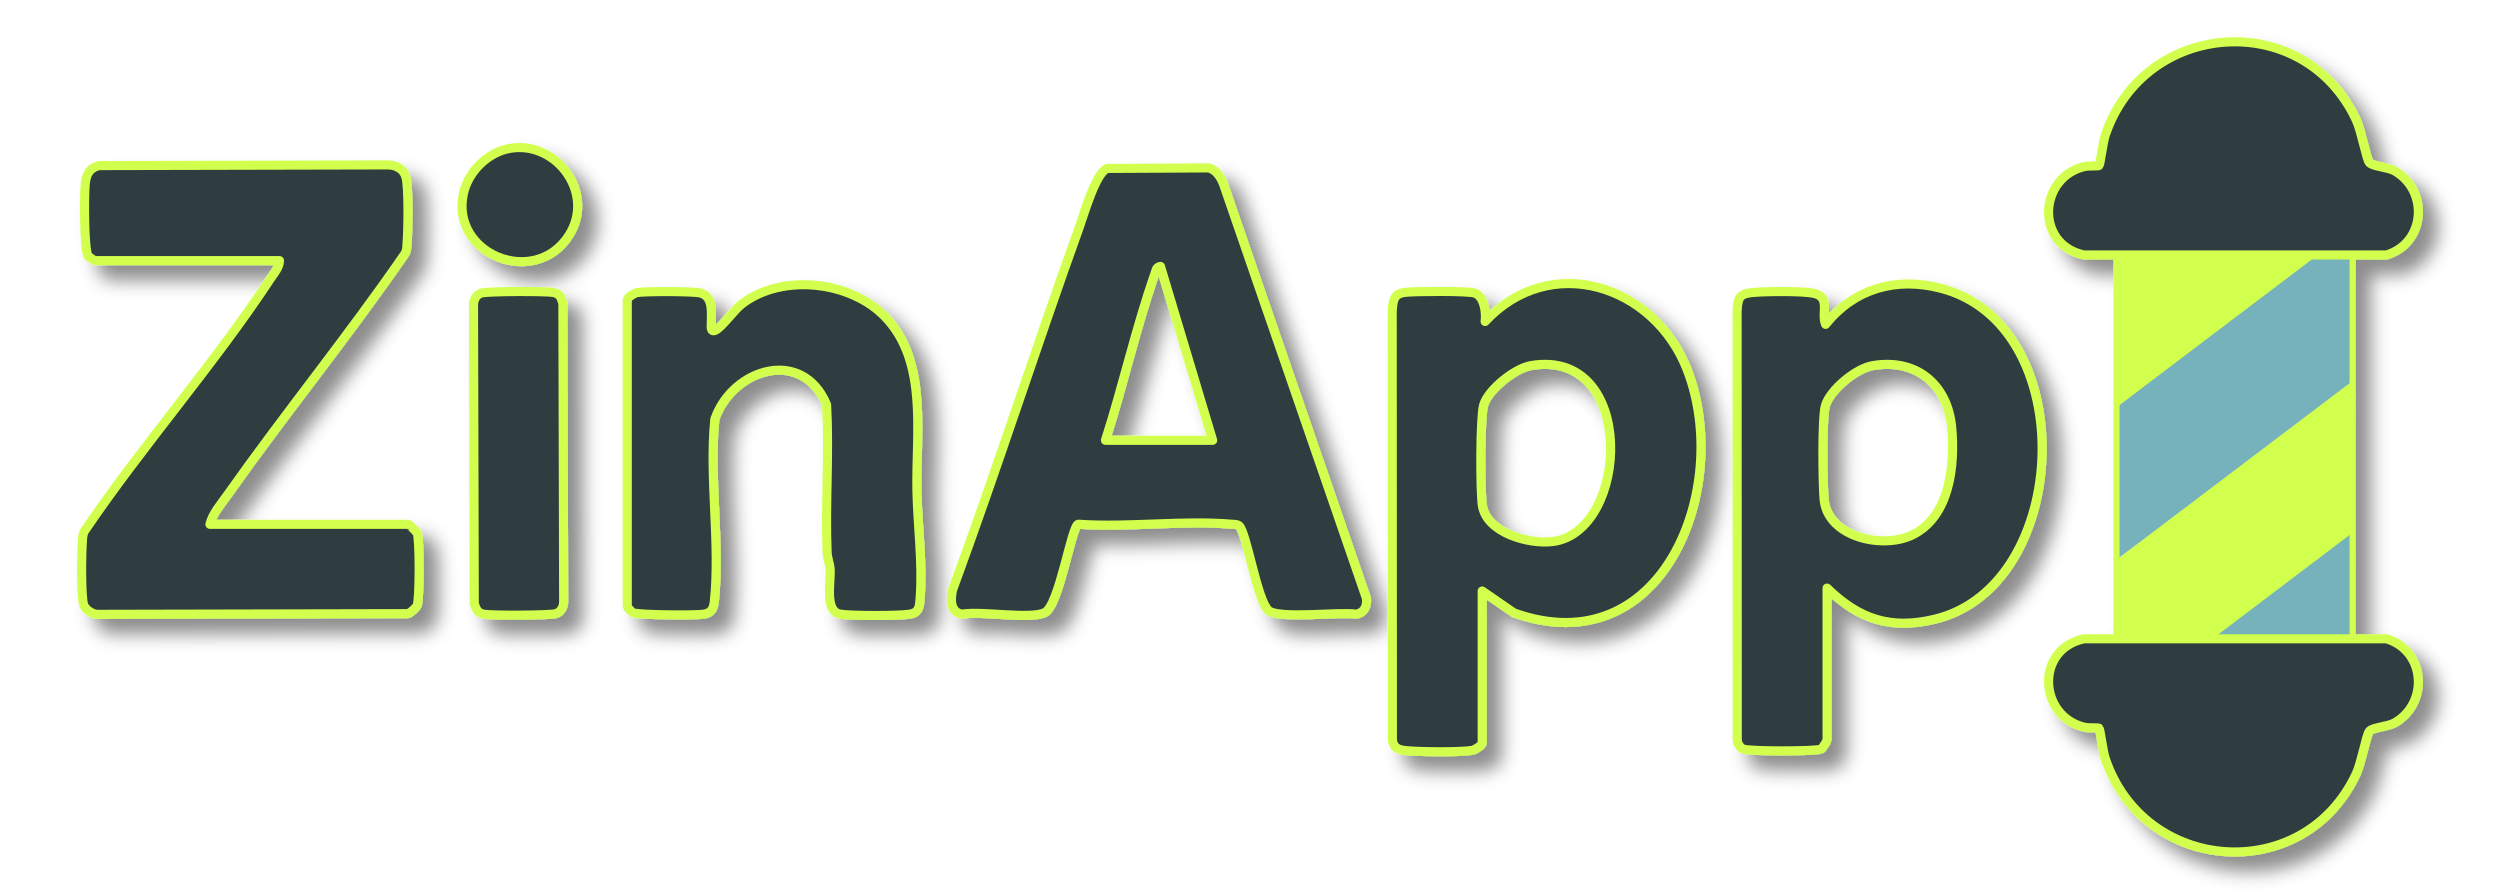
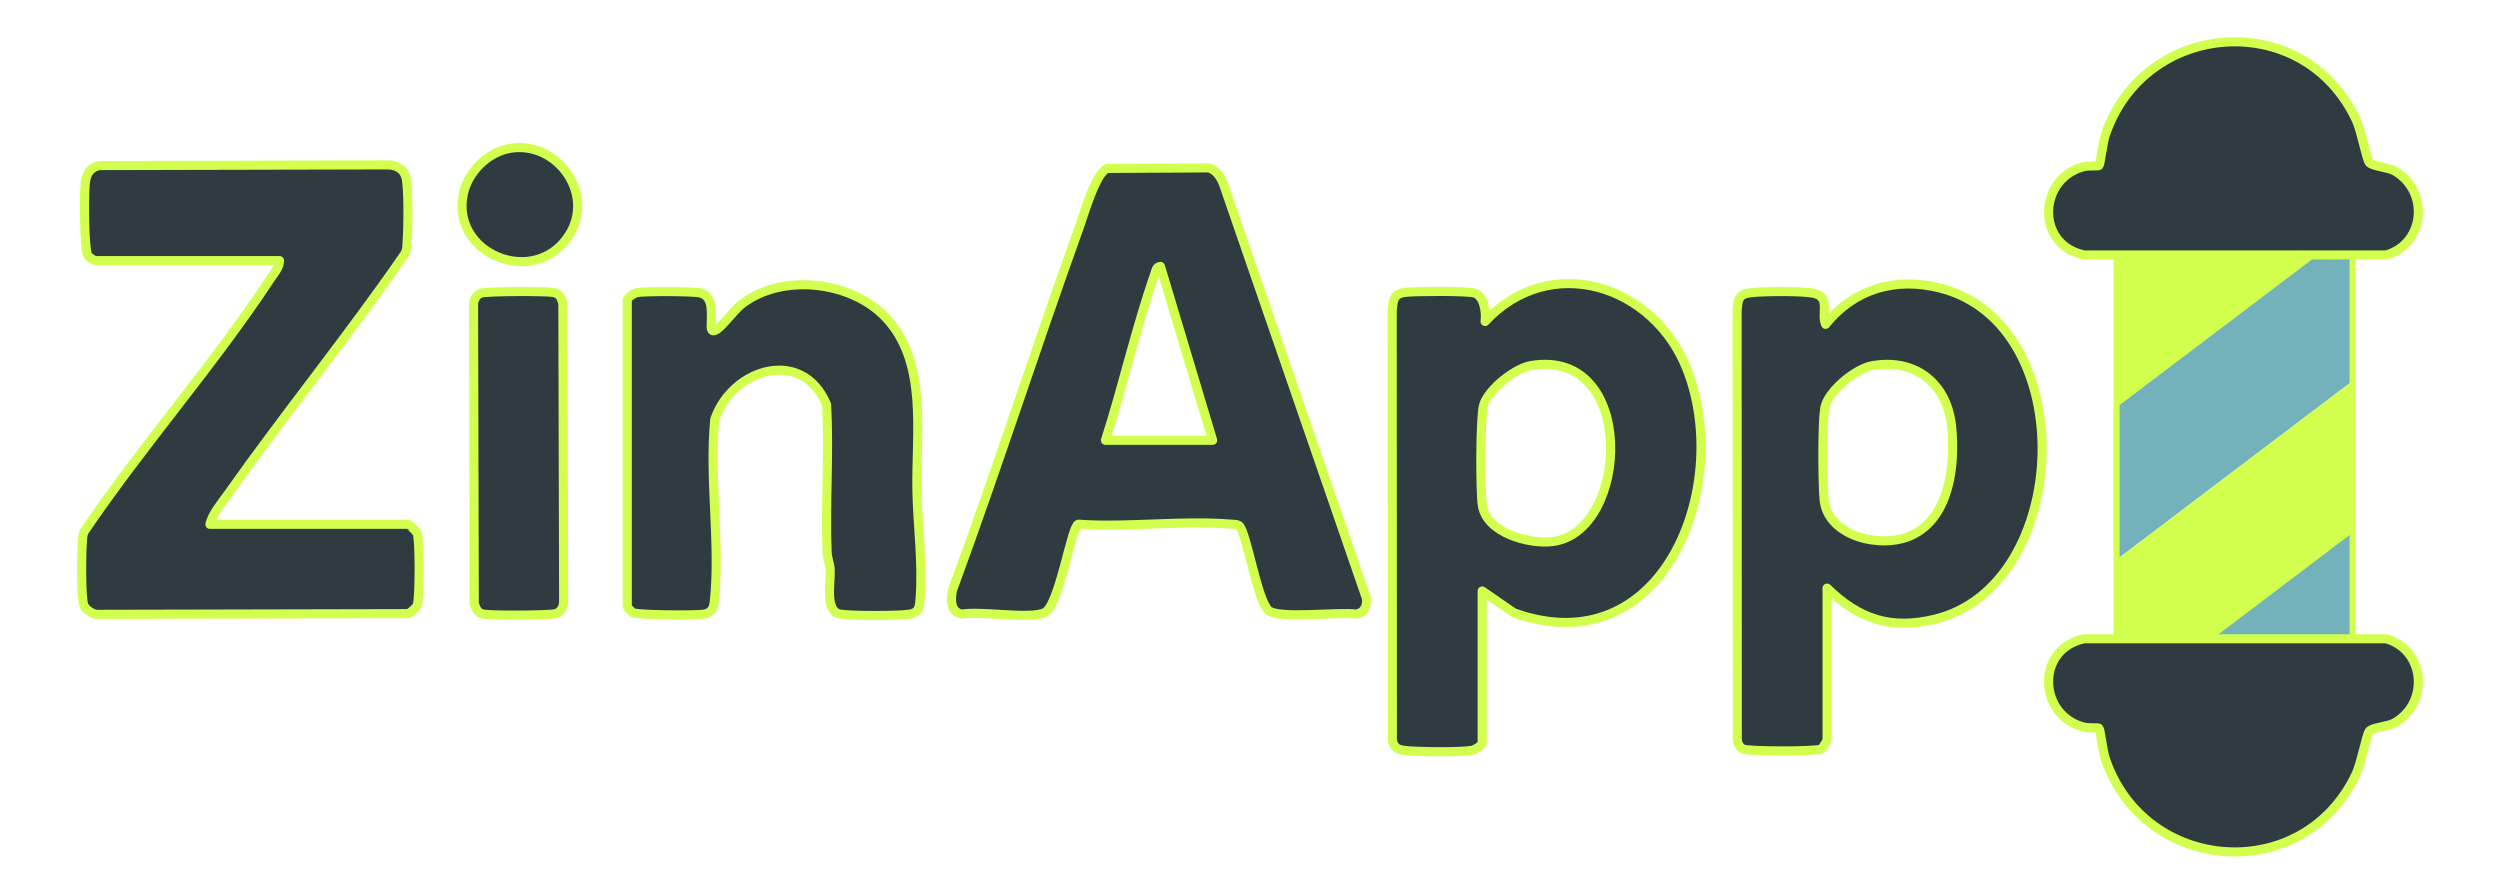
- <svg xmlns="http://www.w3.org/2000/svg" id="Layer_1" data-name="Layer 1" viewBox="0 0 823.696 294.477">
+ <svg xmlns="http://www.w3.org/2000/svg" id="Layer_1" data-name="Layer 1" viewBox="0 0 823.7 294.48">
  <defs>
-     <style>
-       .cls-1 {
-         stroke-width: 2px;
-       }
- 
-       .cls-1, .cls-2, .cls-3 {
-         stroke: #d2ff4d;
-         stroke-linecap: round;
-         stroke-linejoin: round;
-       }
- 
-       .cls-1, .cls-3 {
-         fill: none;
-       }
- 
-       .cls-4 {
-         fill: #74b2bb;
-       }
- 
-       .cls-5 {
-         filter: url(#drop-shadow-13);
-       }
- 
-       .cls-2, .cls-3 {
-         stroke-width: 3px;
-       }
- 
-       .cls-2, .cls-6 {
-         fill: #2e3c41;
-       }
- 
-       .cls-7 {
-         fill: #d2ff4d;
-       }
- 
-       .cls-8 {
-         clip-path: url(#clippath);
-       }
-     </style>
-     <filter id="drop-shadow-13" x="20.609" y="7.565" width="812.603" height="289" filterUnits="userSpaceOnUse">
-       <feOffset dx="5" dy="5" />
-       <feGaussianBlur result="blur" stdDeviation="3" />
-       <feFlood flood-color="#000" flood-opacity=".45" />
-       <feComposite in2="blur" operator="in" />
-       <feComposite in="SourceGraphic" />
-     </filter>
    <clipPath id="clippath">
-       <rect class="cls-1" x="697.355" y="82.727" width="77.783" height="129.867" />
+       <rect x="697.36" y="82.73" width="77.78" height="129.87" fill="none" stroke="#d2ff4d" stroke-linecap="round" stroke-linejoin="round" stroke-width="2" />
    </clipPath>
  </defs>
-   <g class="cls-5">
+   <g>
    <g>
-       <g>
-         <path class="cls-6" d="M69.17,172.76h65.407c.203,0,2.625,2.403,2.859,2.87.893,1.785.877,21.872-.005,23.855-.345.777-2.184,2.446-3.036,2.693l-102.039.233c-1.681.152-4.065-1.469-4.713-2.926-.987-2.22-.798-17.2-.531-20.562.11-1.386.011-2.756.766-4.008,19.056-28.117,42.573-54.772,61.173-83.01,1.197-1.817,2.999-3.769,3.034-6.037H31.454c-.305,0-2.159-1.115-2.455-1.588-1.331-2.125-1.283-20.136-.912-23.741.318-3.089,1.37-5.174,4.52-5.983l95.312-.223c2.532.073,4.935,1.274,5.758,3.79,1.031,3.151.79,17.573.467,21.582-.112,1.382.008,2.751-.786,3.988-18.588,26.98-39.405,52.469-58.29,79.209-2.11,2.988-5.121,6.413-5.898,9.857Z" />
-         <path class="cls-3" d="M69.17,172.76h65.407c.203,0,2.625,2.403,2.859,2.87.893,1.785.877,21.872-.005,23.855-.345.777-2.184,2.446-3.036,2.693l-102.039.233c-1.681.152-4.065-1.469-4.713-2.926-.987-2.22-.798-17.2-.531-20.562.11-1.386.011-2.756.766-4.008,19.056-28.117,42.573-54.772,61.173-83.01,1.197-1.817,2.999-3.769,3.034-6.037H31.454c-.305,0-2.159-1.115-2.455-1.588-1.331-2.125-1.283-20.136-.912-23.741.318-3.089,1.37-5.174,4.52-5.983l95.312-.223c2.532.073,4.935,1.274,5.758,3.79,1.031,3.151.79,17.573.467,21.582-.112,1.382.008,2.751-.786,3.988-18.588,26.98-39.405,52.469-58.29,79.209-2.11,2.988-5.121,6.413-5.898,9.857Z" />
-       </g>
-       <g>
-         <path class="cls-6" d="M206.669,98.76c.235-.879,2.252-2.184,3.353-2.376,2.533-.44,18.724-.437,20.814.17,4.317,1.254,3.481,6.522,3.519,9.859.009.825-.435,3.295,1.427,2.366,2.121-1.058,6.13-6.691,8.596-8.594,13.256-10.232,35.879-7.672,47.309,4.266,14.23,14.862,10.022,38.448,10.422,57.373.244,11.587,1.947,23.586,1.048,35.333-.199,2.598-.25,4.663-3.404,5.19-3.523.589-19.366.589-22.89 0-5.278-.882-3.07-10.466-3.348-14.794-.12-1.875-.928-3.607-1.007-5.677-.611-16.135.718-32.397-.16-48.537-7.874-18.966-30.973-12.045-36.831,4.774-1.937,19.112,1.874,41.264-.157,59.999-.248,2.285-.868,3.813-3.403,4.236-2.652.443-21.837.309-23.378-.466-.43-.217-1.912-1.772-1.912-1.907v-101.214Z" />
-         <path class="cls-3" d="M206.669,98.76c.235-.879,2.252-2.184,3.353-2.376,2.533-.44,18.724-.437,20.814.17,4.317,1.254,3.481,6.522,3.519,9.859.009.825-.435,3.295,1.427,2.366,2.121-1.058,6.13-6.691,8.596-8.594,13.256-10.232,35.879-7.672,47.309,4.266,14.23,14.862,10.022,38.448,10.422,57.373.244,11.587,1.947,23.586,1.048,35.333-.199,2.598-.25,4.663-3.404,5.19-3.523.589-19.366.589-22.89 0-5.278-.882-3.07-10.466-3.348-14.794-.12-1.875-.928-3.607-1.007-5.677-.611-16.135.718-32.397-.16-48.537-7.874-18.966-30.973-12.045-36.831,4.774-1.937,19.112,1.874,41.264-.157,59.999-.248,2.285-.868,3.813-3.403,4.236-2.652.443-21.837.309-23.378-.466-.43-.217-1.912-1.772-1.912-1.907v-101.214Z" />
-       </g>
-       <g>
-         <path class="cls-6" d="M158.626,96.55c2.076-.6,21.177-.648,23.703-.186,2.054.375,2.574,1.695,3.13,3.554l.25,98.193c.076,1.715-.866,3.568-2.612,4.072-2.076.6-21.177.648-23.703.186-2.054-.375-2.574-1.695-3.13-3.554l-.25-98.193c-.076-1.715.866-3.568,2.612-4.072Z" />
-         <path class="cls-3" d="M158.626,96.55c2.076-.6,21.177-.648,23.703-.186,2.054.375,2.574,1.695,3.13,3.554l.25,98.193c.076,1.715-.866,3.568-2.612,4.072-2.076.6-21.177.648-23.703.186-2.054-.375-2.574-1.695-3.13-3.554l-.25-98.193c-.076-1.715.866-3.568,2.612-4.072Z" />
-       </g>
-       <g>
-         <path class="cls-6" d="M168.212,48.852c15.301-2.477,28.066,15.052,19.209,28.75-11.279,17.445-39.012,6.133-34.752-13.752,1.579-7.373,8.137-13.8,15.543-14.998Z" />
-         <path class="cls-3" d="M168.212,48.852c15.301-2.477,28.066,15.052,19.209,28.75-11.279,17.445-39.012,6.133-34.752-13.752,1.579-7.373,8.137-13.8,15.543-14.998Z" />
-       </g>
-       <g>
-         <path class="cls-6" d="M450.215,197.135l-47.058-136.359c-.795-2.234-2.579-5.03-5.051-5.452l-33.23.17c-3.755,1.096-7.77,15.198-9.273,19.373-14.303,39.718-27.188,79.965-41.783,119.58-.663,3.225-.708,7.253,3.147,7.901,6.375-1.129,22.155,1.783,27.192-.472,4.843-2.167,8.846-28.63,11.115-29.163,16.358,1.153,34.383-1.367,50.529-.001.821.069,1.667-.029,2.39.475,2.452,1.711,5.944,24.589,9.754,27.953,3.3,2.914,23.376.351,28.853,1.208,2.716-.453,3.684-2.657,3.415-5.212ZM364.219,145.07c5.788-17.947,10.056-37.119,16.28-54.856.362-1.032.417-2.29,1.854-2.434l17.196,57.289h-35.329Z" />
-         <path class="cls-3" d="M450.215,197.135l-47.058-136.359c-.795-2.234-2.579-5.03-5.051-5.452l-33.23.17c-3.755,1.096-7.77,15.198-9.273,19.373-14.303,39.718-27.188,79.965-41.783,119.58-.663,3.225-.708,7.253,3.147,7.901,6.375-1.129,22.155,1.783,27.192-.472,4.843-2.167,8.846-28.63,11.115-29.163,16.358,1.153,34.383-1.367,50.529-.001.821.069,1.667-.029,2.39.475,2.452,1.711,5.944,24.589,9.754,27.953,3.3,2.914,23.376.351,28.853,1.208,2.716-.453,3.684-2.657,3.415-5.212ZM364.219,145.07c5.788-17.947,10.056-37.119,16.28-54.856.362-1.032.417-2.29,1.854-2.434l17.196,57.289h-35.329Z" />
-       </g>
-       <g>
-         <path class="cls-6" d="M555.92,121.899c-10.802-27.968-45.041-39.132-66.609-15.978.415-2.852-.275-8.419-3.519-9.378-2.404-.711-19.559-.597-22.797-.221-3.895.452-4.025,2.708-4.29,6.213l.058,141.349c.418,2.507,1.917,3.152,4.236,3.403,4.249.459,18.084.622,21.997-.059,1.053-.183,3.353-1.718,3.353-2.376v-50.13l10.456,7.209c48.889,17.485,72.125-41.169,57.115-80.032ZM511.675,178.415c-7.882,1.042-21.923-2.849-23.28-11.906-.714-4.764-.72-28.764.398-32.93,1.379-5.14,10.336-12.225,15.531-13.114,35.101-6.005,32.645,54.607,7.351,57.95Z" />
-         <path class="cls-3" d="M555.92,121.899c-10.802-27.968-45.041-39.132-66.609-15.978.415-2.852-.275-8.419-3.519-9.378-2.404-.711-19.559-.597-22.797-.221-3.895.452-4.025,2.708-4.29,6.213l.058,141.349c.418,2.507,1.917,3.152,4.236,3.403,4.249.459,18.084.622,21.997-.059,1.053-.183,3.353-1.718,3.353-2.376v-50.13l10.456,7.209c48.889,17.485,72.125-41.169,57.115-80.032ZM511.675,178.415c-7.882,1.042-21.923-2.849-23.28-11.906-.714-4.764-.72-28.764.398-32.93,1.379-5.14,10.336-12.225,15.531-13.114,35.101-6.005,32.645,54.607,7.351,57.95Z" />
-       </g>
-       <g>
-         <path class="cls-6" d="M639.237,94.919c-14.59-3.711-28.286.158-37.741,11.953-1.511-3.579,1.569-8.53-3.292-10.069-3.242-1.026-16.629-.796-20.597-.445-4.685.415-4.972,1.782-5.274,6.18l.057,141.345c.141,1.159.848,2.371,1.889,2.885,1.733.857,24.461.829,25.806.01.373-.228,1.893-2.691,1.893-2.882v-50.13c10.502,10.243,20.932,13.773,35.533,10.23,45.123-10.95,48.431-97.2,1.727-109.078ZM629.9,176.335c-9.858,4.663-27.698.553-28.889-11.68-.483-4.969-.75-27.292.438-31.093,1.641-5.252,10.045-12.164,15.547-13.099,14.34-2.439,24.69,6.105,26.043,20.306,1.175,12.335-.511,29.593-13.139,35.566Z" />
-         <path class="cls-3" d="M639.237,94.919c-14.59-3.711-28.286.158-37.741,11.953-1.511-3.579,1.569-8.53-3.292-10.069-3.242-1.026-16.629-.796-20.597-.445-4.685.415-4.972,1.782-5.274,6.18l.057,141.345c.141,1.159.848,2.371,1.889,2.885,1.733.857,24.461.829,25.806.01.373-.228,1.893-2.691,1.893-2.882v-50.13c10.502,10.243,20.932,13.773,35.533,10.23,45.123-10.95,48.431-97.2,1.727-109.078ZM629.9,176.335c-9.858,4.663-27.698.553-28.889-11.68-.483-4.969-.75-27.292.438-31.093,1.641-5.252,10.045-12.164,15.547-13.099,14.34-2.439,24.69,6.105,26.043,20.306,1.175,12.335-.511,29.593-13.139,35.566Z" />
-       </g>
+       <path d="M69.17,172.76h65.41c.2,0,2.63,2.4,2.86,2.87.89,1.78.88,21.87,0,23.86-.35.78-2.18,2.45-3.04,2.69l-102.04.23c-1.68.15-4.07-1.47-4.71-2.93-.99-2.22-.8-17.2-.53-20.56.11-1.39.01-2.76.77-4.01,19.06-28.12,42.57-54.77,61.17-83.01,1.2-1.82,3-3.77,3.03-6.04H31.45c-.3,0-2.16-1.12-2.46-1.59-1.33-2.12-1.28-20.14-.91-23.74.32-3.09,1.37-5.17,4.52-5.98l95.31-.22c2.53.07,4.94,1.27,5.76,3.79,1.03,3.15.79,17.57.47,21.58-.11,1.38,0,2.75-.79,3.99-18.59,26.98-39.41,52.47-58.29,79.21-2.11,2.99-5.12,6.41-5.9,9.86Z" fill="#2e3c41" />
+       <path d="M69.17,172.76h65.41c.2,0,2.63,2.4,2.86,2.87.89,1.78.88,21.87,0,23.86-.35.78-2.18,2.45-3.04,2.69l-102.04.23c-1.68.15-4.07-1.47-4.71-2.93-.99-2.22-.8-17.2-.53-20.56.11-1.39.01-2.76.77-4.01,19.06-28.12,42.57-54.77,61.17-83.01,1.2-1.82,3-3.77,3.03-6.04H31.45c-.3,0-2.16-1.12-2.46-1.59-1.33-2.12-1.28-20.14-.91-23.74.32-3.09,1.37-5.17,4.52-5.98l95.31-.22c2.53.07,4.94,1.27,5.76,3.79,1.03,3.15.79,17.57.47,21.58-.11,1.38,0,2.75-.79,3.99-18.59,26.98-39.41,52.47-58.29,79.21-2.11,2.99-5.12,6.41-5.9,9.86Z" fill="none" stroke="#d2ff4d" stroke-linecap="round" stroke-linejoin="round" stroke-width="3" />
    </g>
    <g>
-       <g>
-         <g class="cls-8">
-           <g>
-             <polygon class="cls-7" points="666.025 158.035 639.282 120.969 744.889 41.012 771.633 78.078 666.025 158.035" />
-             <polygon class="cls-4" points="690.607 189.517 667.188 157.058 772.795 77.1 796.214 109.559 690.607 189.517" />
-             <polygon class="cls-7" points="706.012 228.063 682.593 195.604 788.2 115.647 811.619 148.105 706.012 228.063" />
-             <polygon class="cls-4" points="727.604 261.694 704.185 229.235 809.793 149.278 833.212 181.736 727.604 261.694" />
-           </g>
-         </g>
-         <rect class="cls-1" x="697.355" y="82.727" width="77.783" height="129.867" />
-       </g>
-       <path class="cls-2" d="M691.607,239.942c-.237-.248-3.438-.014-4.76-.32-15.132-3.501-16.453-25.677-.231-29.151l99.639-.003c12.809,3.787,14.183,21.013,2.814,27.646-2.344,1.367-7.506,1.485-8.466,2.869-1.001,1.444-2.588,10.334-4.244,13.892-17.279,37.115-69.966,33.174-82.752-5.034-.728-2.175-1.651-9.535-2-9.899Z" />
-       <path class="cls-2" d="M691.607,54.535c-.237.248-3.438.014-4.76.32-15.132,3.501-16.453,25.677-.231,29.151l99.639.003c12.809-3.787,14.183-21.013,2.814-27.646-2.344-1.367-7.506-1.485-8.466-2.869-1.001-1.444-2.588-10.334-4.244-13.892-17.279-37.115-69.966-33.174-82.752,5.034-.728,2.175-1.651,9.535-2,9.899Z" />
+       <path d="M206.67,98.76c.24-.88,2.25-2.18,3.35-2.38,2.53-.44,18.72-.44,20.81.17,4.32,1.25,3.48,6.52,3.52,9.86,0,.82-.43,3.3,1.43,2.37,2.12-1.06,6.13-6.69,8.6-8.59,13.26-10.23,35.88-7.67,47.31,4.27,14.23,14.86,10.02,38.45,10.42,57.37.24,11.59,1.95,23.59,1.05,35.33-.2,2.6-.25,4.66-3.4,5.19-3.52.59-19.37.59-22.89,0-5.28-.88-3.07-10.47-3.35-14.79-.12-1.88-.93-3.61-1.01-5.68-.61-16.13.72-32.4-.16-48.54-7.87-18.97-30.97-12.04-36.83,4.77-1.94,19.11,1.87,41.26-.16,60-.25,2.29-.87,3.81-3.4,4.24-2.65.44-21.84.31-23.38-.47-.43-.22-1.91-1.77-1.91-1.91v-101.21Z" fill="#2e3c41" />
+       <path d="M206.67,98.76c.24-.88,2.25-2.18,3.35-2.38,2.53-.44,18.72-.44,20.81.17,4.32,1.25,3.48,6.52,3.52,9.86,0,.82-.43,3.3,1.43,2.37,2.12-1.06,6.13-6.69,8.6-8.59,13.26-10.23,35.88-7.67,47.31,4.27,14.23,14.86,10.02,38.45,10.42,57.37.24,11.59,1.95,23.59,1.05,35.33-.2,2.6-.25,4.66-3.4,5.19-3.52.59-19.37.59-22.89,0-5.28-.88-3.07-10.47-3.35-14.79-.12-1.88-.93-3.61-1.01-5.68-.61-16.13.72-32.4-.16-48.54-7.87-18.97-30.97-12.04-36.83,4.77-1.94,19.11,1.87,41.26-.16,60-.25,2.29-.87,3.81-3.4,4.24-2.65.44-21.84.31-23.38-.47-.43-.22-1.91-1.77-1.91-1.91v-101.21Z" fill="none" stroke="#d2ff4d" stroke-linecap="round" stroke-linejoin="round" stroke-width="3" />
+     </g>
+     <g>
+       <path d="M158.63,96.55c2.08-.6,21.18-.65,23.7-.19,2.05.38,2.57,1.69,3.13,3.55l.25,98.19c.08,1.72-.87,3.57-2.61,4.07-2.08.6-21.18.65-23.7.19-2.05-.38-2.57-1.69-3.13-3.55l-.25-98.19c-.08-1.72.87-3.57,2.61-4.07Z" fill="#2e3c41" />
+       <path d="M158.63,96.55c2.08-.6,21.18-.65,23.7-.19,2.05.38,2.57,1.69,3.13,3.55l.25,98.19c.08,1.72-.87,3.57-2.61,4.07-2.08.6-21.18.65-23.7.19-2.05-.38-2.57-1.69-3.13-3.55l-.25-98.19c-.08-1.72.87-3.57,2.61-4.07Z" fill="none" stroke="#d2ff4d" stroke-linecap="round" stroke-linejoin="round" stroke-width="3" />
+     </g>
+     <g>
+       <path d="M168.21,48.85c15.3-2.48,28.07,15.05,19.21,28.75-11.28,17.44-39.01,6.13-34.75-13.75,1.58-7.37,8.14-13.8,15.54-15Z" fill="#2e3c41" />
+       <path d="M168.21,48.85c15.3-2.48,28.07,15.05,19.21,28.75-11.28,17.44-39.01,6.13-34.75-13.75,1.58-7.37,8.14-13.8,15.54-15Z" fill="none" stroke="#d2ff4d" stroke-linecap="round" stroke-linejoin="round" stroke-width="3" />
+     </g>
+     <g>
+       <path d="M450.22,197.13l-47.06-136.36c-.8-2.23-2.58-5.03-5.05-5.45l-33.23.17c-3.76,1.1-7.77,15.2-9.27,19.37-14.3,39.72-27.19,79.97-41.78,119.58-.66,3.22-.71,7.25,3.15,7.9,6.38-1.13,22.15,1.78,27.19-.47,4.84-2.17,8.85-28.63,11.12-29.16,16.36,1.15,34.38-1.37,50.53,0,.82.07,1.67-.03,2.39.47,2.45,1.71,5.94,24.59,9.75,27.95,3.3,2.91,23.38.35,28.85,1.21,2.72-.45,3.68-2.66,3.42-5.21ZM364.22,145.07c5.79-17.95,10.06-37.12,16.28-54.86.36-1.03.42-2.29,1.85-2.43l17.2,57.29h-35.33Z" fill="#2e3c41" />
+       <path d="M450.22,197.13l-47.06-136.36c-.8-2.23-2.58-5.03-5.05-5.45l-33.23.17c-3.76,1.1-7.77,15.2-9.27,19.37-14.3,39.72-27.19,79.97-41.78,119.58-.66,3.22-.71,7.25,3.15,7.9,6.38-1.13,22.15,1.78,27.19-.47,4.84-2.17,8.85-28.63,11.12-29.16,16.36,1.15,34.38-1.37,50.53,0,.82.07,1.67-.03,2.39.47,2.45,1.71,5.94,24.59,9.75,27.95,3.3,2.91,23.38.35,28.85,1.21,2.72-.45,3.68-2.66,3.42-5.21ZM364.22,145.07c5.79-17.95,10.06-37.12,16.28-54.86.36-1.03.42-2.29,1.85-2.43l17.2,57.29h-35.33Z" fill="none" stroke="#d2ff4d" stroke-linecap="round" stroke-linejoin="round" stroke-width="3" />
+     </g>
+     <g>
+       <path d="M555.92,121.9c-10.8-27.97-45.04-39.13-66.61-15.98.41-2.85-.27-8.42-3.52-9.38-2.4-.71-19.56-.6-22.8-.22-3.9.45-4.02,2.71-4.29,6.21l.06,141.35c.42,2.51,1.92,3.15,4.24,3.4,4.25.46,18.08.62,22-.06,1.05-.18,3.35-1.72,3.35-2.38v-50.13l10.46,7.21c48.89,17.48,72.13-41.17,57.12-80.03ZM511.68,178.41c-7.88,1.04-21.92-2.85-23.28-11.91-.71-4.76-.72-28.76.4-32.93,1.38-5.14,10.34-12.23,15.53-13.11,35.1-6,32.65,54.61,7.35,57.95Z" fill="#2e3c41" />
+       <path d="M555.92,121.9c-10.8-27.97-45.04-39.13-66.61-15.98.41-2.85-.27-8.42-3.52-9.38-2.4-.71-19.56-.6-22.8-.22-3.9.45-4.02,2.71-4.29,6.21l.06,141.35c.42,2.51,1.92,3.15,4.24,3.4,4.25.46,18.08.62,22-.06,1.05-.18,3.35-1.72,3.35-2.38v-50.13l10.46,7.21c48.89,17.48,72.13-41.17,57.12-80.03ZM511.68,178.41c-7.88,1.04-21.92-2.85-23.28-11.91-.71-4.76-.72-28.76.4-32.93,1.38-5.14,10.34-12.23,15.53-13.11,35.1-6,32.65,54.61,7.35,57.95Z" fill="none" stroke="#d2ff4d" stroke-linecap="round" stroke-linejoin="round" stroke-width="3" />
+     </g>
+     <g>
+       <path d="M639.24,94.92c-14.59-3.71-28.29.16-37.74,11.95-1.51-3.58,1.57-8.53-3.29-10.07-3.24-1.03-16.63-.8-20.6-.44-4.69.41-4.97,1.78-5.27,6.18l.06,141.35c.14,1.16.85,2.37,1.89,2.89,1.73.86,24.46.83,25.81,0,.37-.23,1.89-2.69,1.89-2.88v-50.13c10.5,10.24,20.93,13.77,35.53,10.23,45.12-10.95,48.43-97.2,1.73-109.08ZM629.9,176.33c-9.86,4.66-27.7.55-28.89-11.68-.48-4.97-.75-27.29.44-31.09,1.64-5.25,10.05-12.16,15.55-13.1,14.34-2.44,24.69,6.1,26.04,20.31,1.18,12.33-.51,29.59-13.14,35.57Z" fill="#2e3c41" />
+       <path d="M639.24,94.92c-14.59-3.71-28.29.16-37.74,11.95-1.51-3.58,1.57-8.53-3.29-10.07-3.24-1.03-16.63-.8-20.6-.44-4.69.41-4.97,1.78-5.27,6.18l.06,141.35c.14,1.16.85,2.37,1.89,2.89,1.73.86,24.46.83,25.81,0,.37-.23,1.89-2.69,1.89-2.88v-50.13c10.5,10.24,20.93,13.77,35.53,10.23,45.12-10.95,48.43-97.2,1.73-109.08ZM629.9,176.33c-9.86,4.66-27.7.55-28.89-11.68-.48-4.97-.75-27.29.44-31.09,1.64-5.25,10.05-12.16,15.55-13.1,14.34-2.44,24.69,6.1,26.04,20.31,1.18,12.33-.51,29.59-13.14,35.57Z" fill="none" stroke="#d2ff4d" stroke-linecap="round" stroke-linejoin="round" stroke-width="3" />
    </g>
  </g>
+   <g>
+     <g>
+       <g clip-path="url(#clippath)">
+         <g>
+           <polygon points="666.03 158.04 639.28 120.97 744.89 41.01 771.63 78.08 666.03 158.04" fill="#d2ff4d" />
+           <polygon points="690.61 189.52 667.19 157.06 772.8 77.1 796.21 109.56 690.61 189.52" fill="#74b2bb" />
+           <polygon points="706.01 228.06 682.59 195.6 788.2 115.65 811.62 148.11 706.01 228.06" fill="#d2ff4d" />
+           <polygon points="727.6 261.69 704.19 229.24 809.79 149.28 833.21 181.74 727.6 261.69" fill="#74b2bb" />
+         </g>
+       </g>
+       <rect x="697.36" y="82.73" width="77.78" height="129.87" fill="none" stroke="#d2ff4d" stroke-linecap="round" stroke-linejoin="round" stroke-width="2" />
+     </g>
+     <path d="M691.61,239.94c-.24-.25-3.44-.01-4.76-.32-15.13-3.5-16.45-25.68-.23-29.15h99.64c12.81,3.78,14.18,21.01,2.81,27.64-2.34,1.37-7.51,1.49-8.47,2.87s-2.59,10.33-4.24,13.89c-17.28,37.12-69.97,33.17-82.75-5.03-.73-2.18-1.65-9.53-2-9.9Z" fill="#2e3c41" stroke="#d2ff4d" stroke-linecap="round" stroke-linejoin="round" stroke-width="3" />
+     <path d="M691.61,54.53c-.24.25-3.44.01-4.76.32-15.13,3.5-16.45,25.68-.23,29.15h99.64c12.81-3.78,14.18-21.01,2.81-27.64-2.34-1.37-7.51-1.49-8.47-2.87s-2.59-10.33-4.24-13.89c-17.28-37.12-69.97-33.17-82.75,5.03-.73,2.18-1.65,9.53-2,9.9Z" fill="#2e3c41" stroke="#d2ff4d" stroke-linecap="round" stroke-linejoin="round" stroke-width="3" />
+   </g>
</svg>
